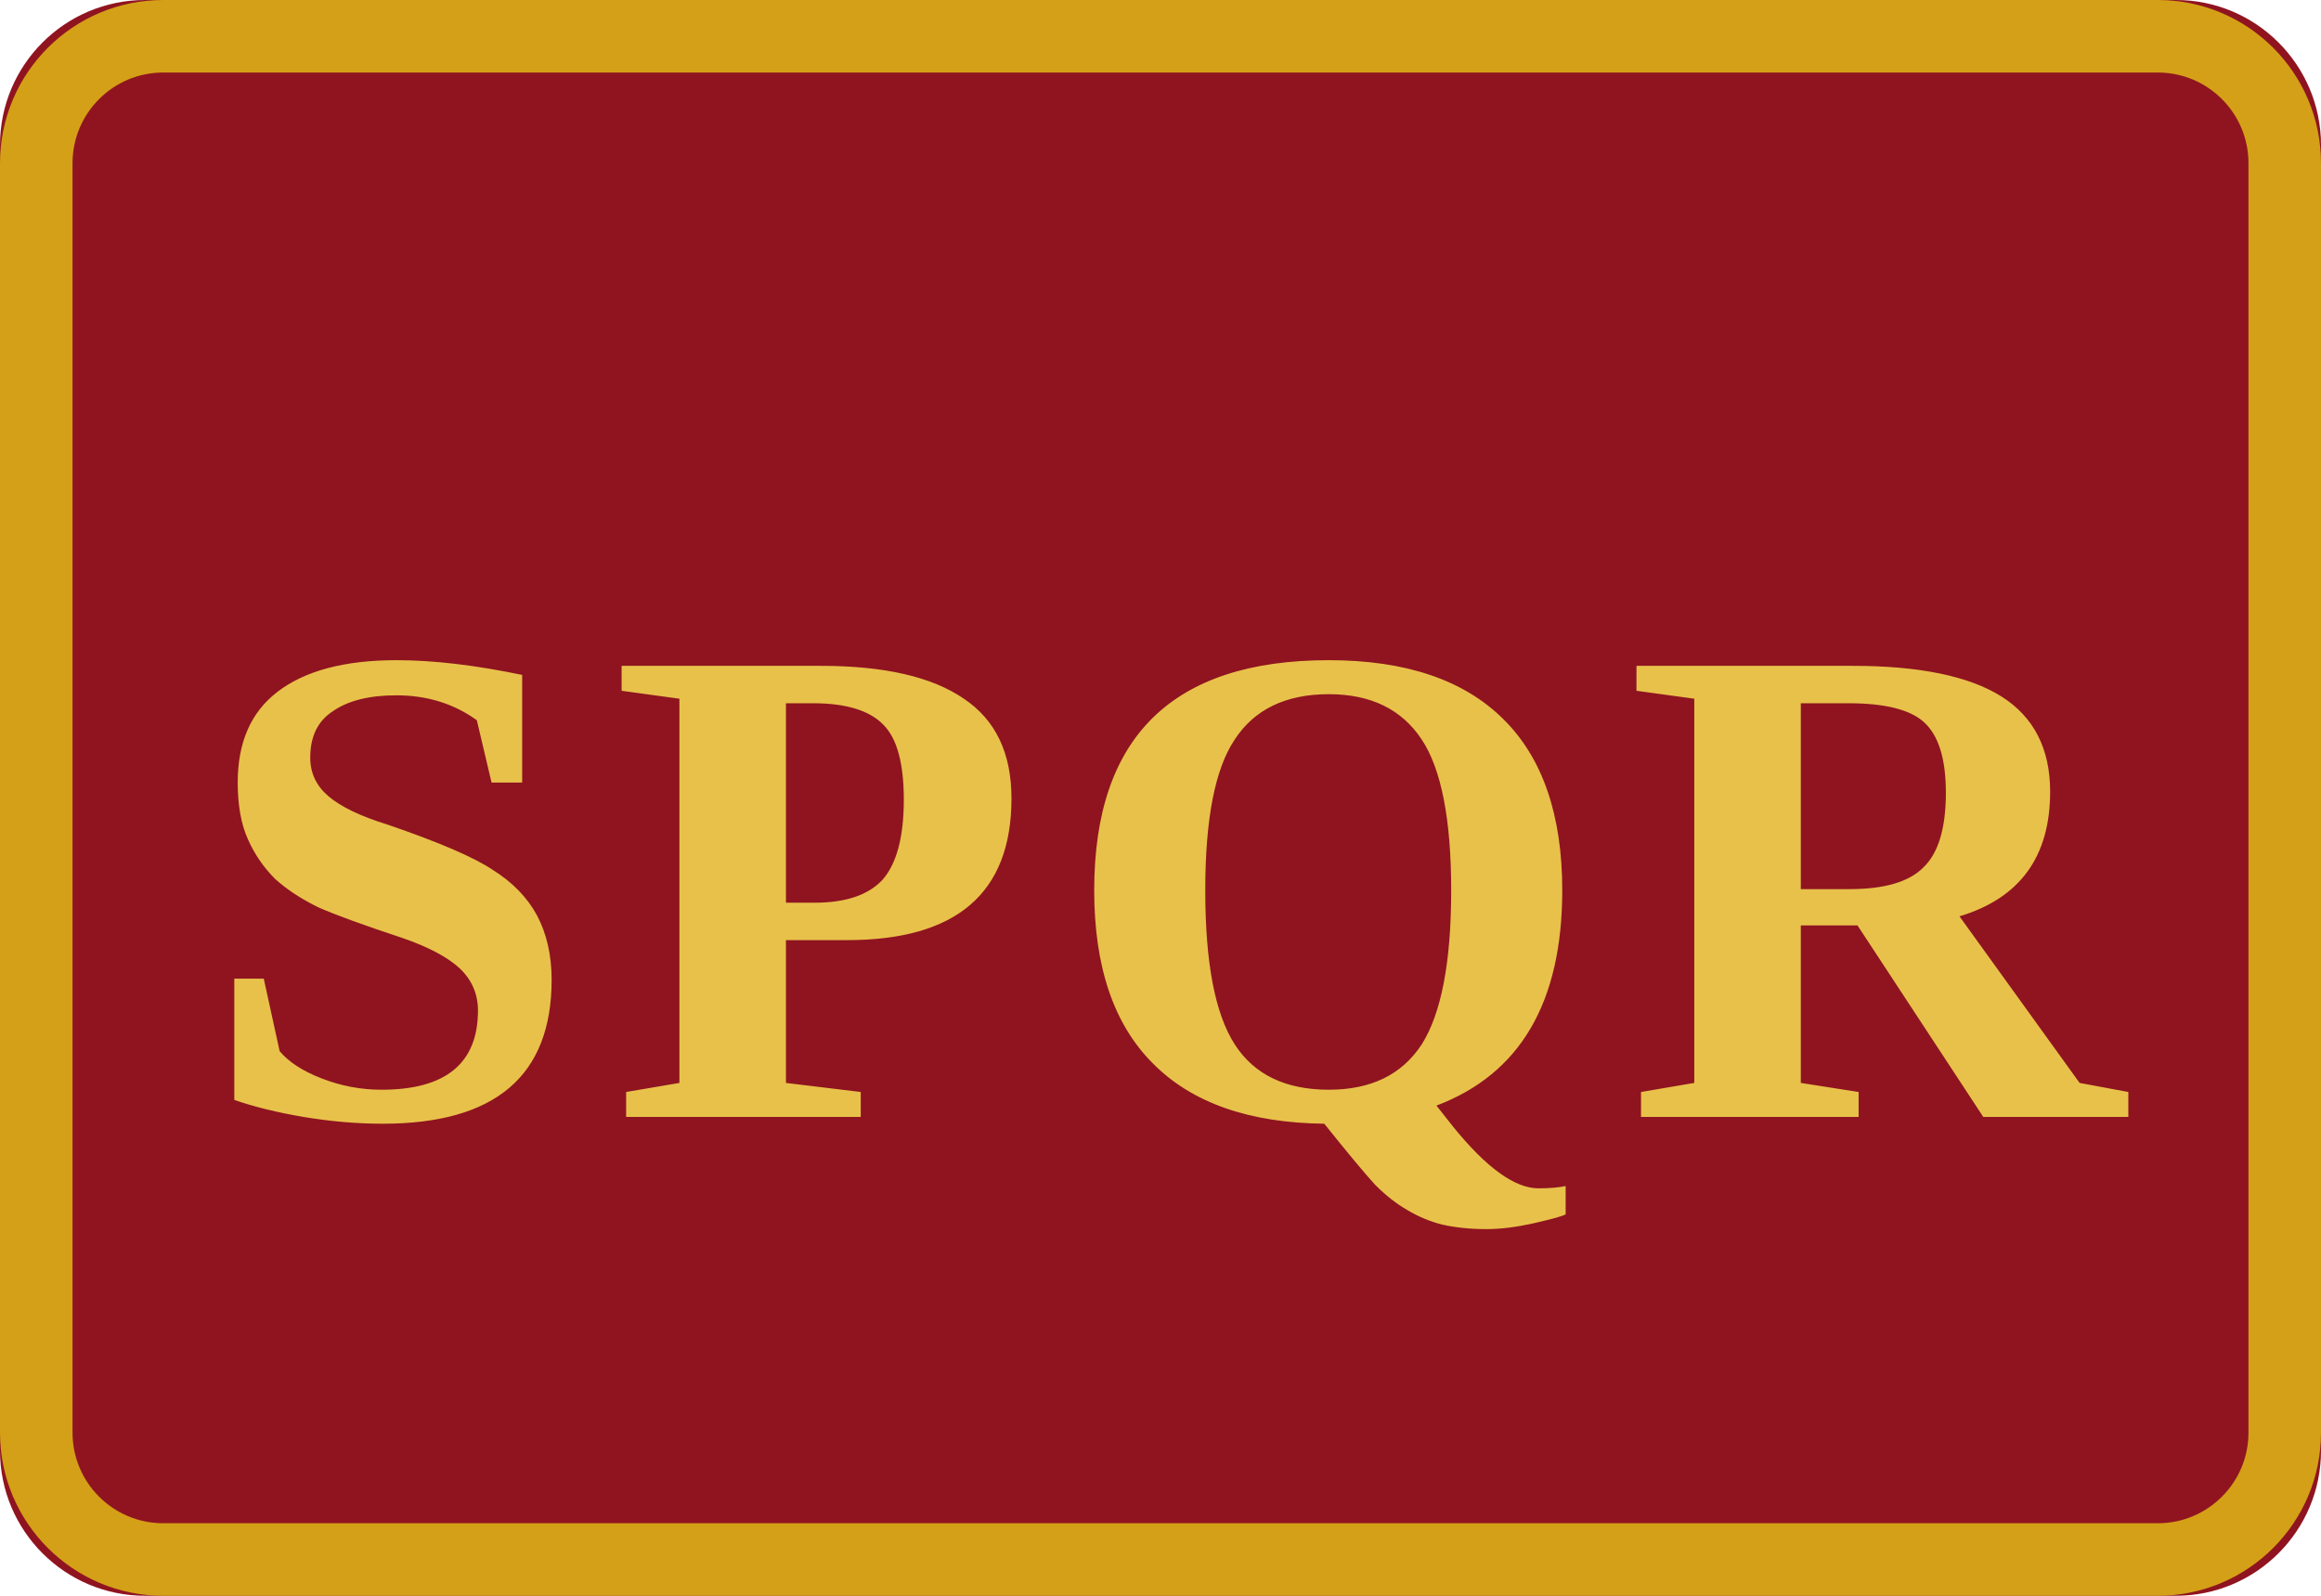
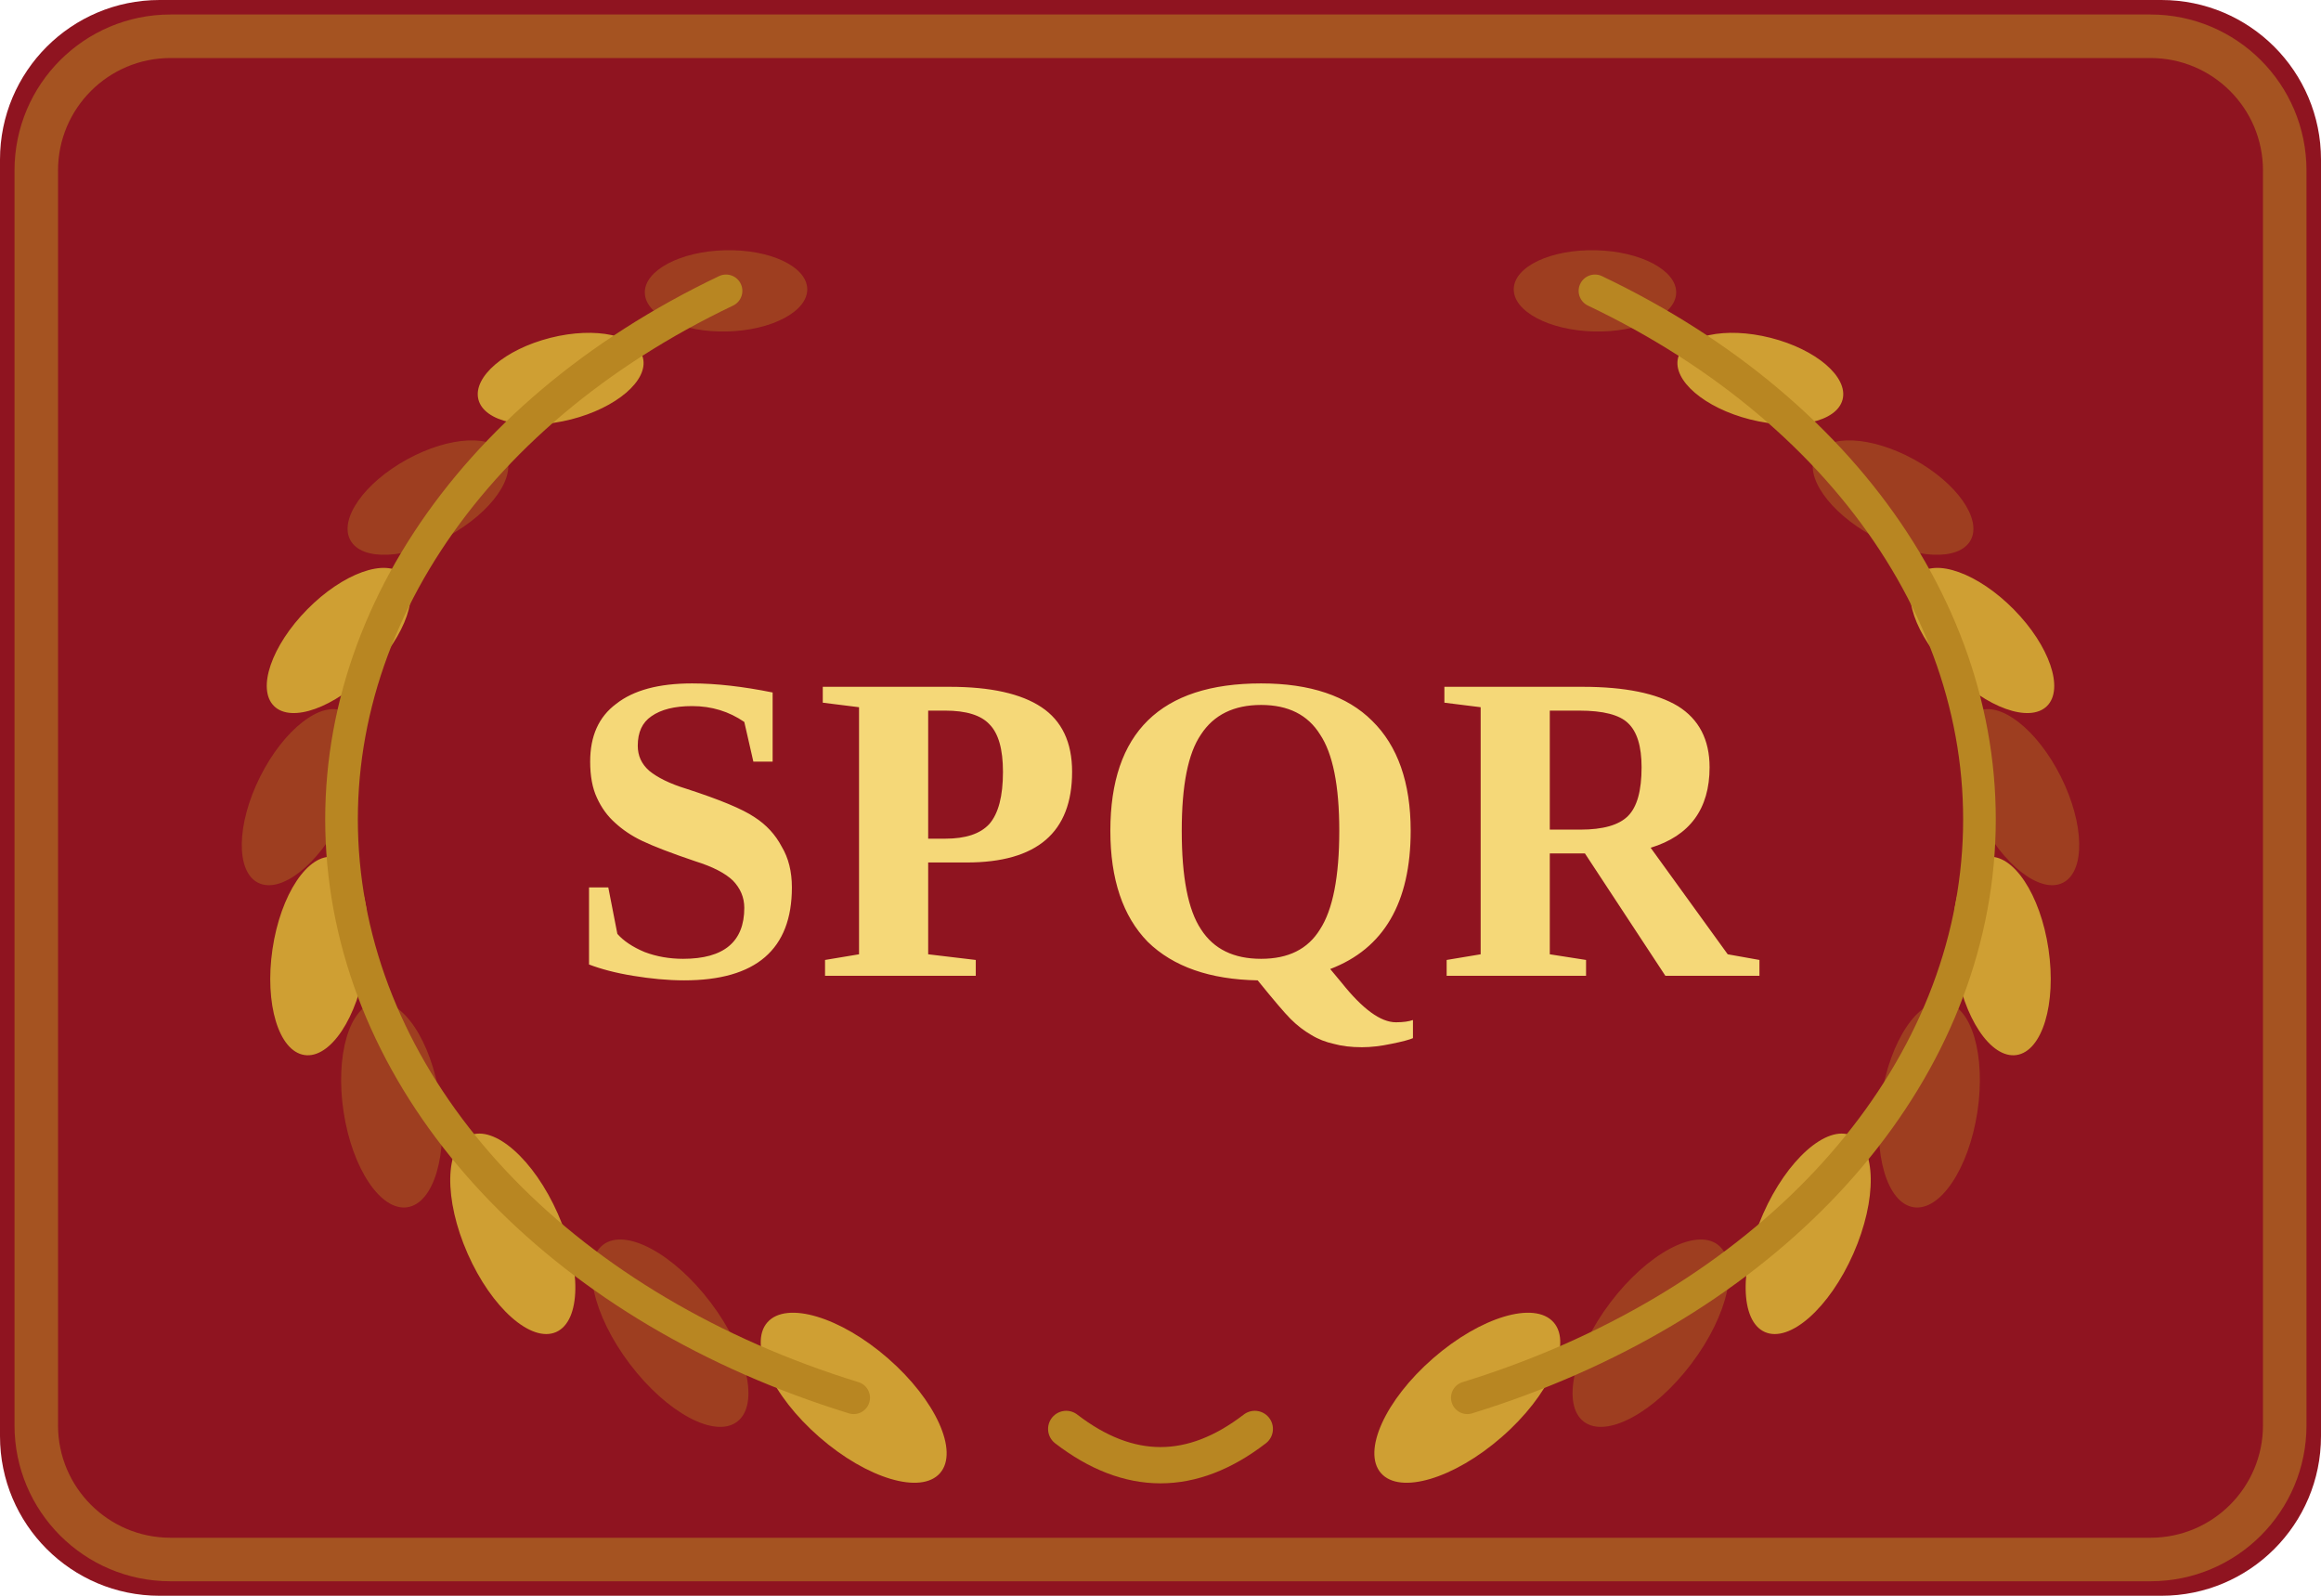
<svg xmlns="http://www.w3.org/2000/svg" viewBox="0 0 32 22" width="32" height="22" role="img" aria-label="Latina">
-   <rect width="32" height="22" rx="2" fill="#8f1420" />
-   <rect x="0.5" y="0.5" width="31" height="21" rx="1.75" fill="none" stroke="#d4a017" stroke-width="1" />
-   <text x="16" y="15.4" text-anchor="middle" font-family="Georgia, 'Times New Roman', serif" font-size="9.5" font-weight="bold" letter-spacing="0.4" fill="#e8c14a">SPQR</text>
+   <rect width="32" height="22" rx="2.2" fill="#8f1420" />
+   <rect x="0.5" y="0.5" width="31" height="21" rx="1.85" fill="none" stroke="#b88622" stroke-width="0.6" opacity="0.55" />
+   <g>
+     <ellipse rx="1.58" ry="0.72" fill="#cf9f33" transform="translate(20.23 19.27) rotate(138.9)" />
+     <ellipse rx="1.53" ry="0.70" fill="#b8862260" transform="translate(22.76 18.38) rotate(127.1)" />
+     <ellipse rx="1.48" ry="0.68" fill="#cf9f33" transform="translate(24.93 17.01) rotate(113.8)" />
+     <ellipse rx="1.43" ry="0.67" fill="#b8862260" transform="translate(26.60 15.23) rotate(98.7)" />
+     <ellipse rx="1.38" ry="0.65" fill="#cf9f33" transform="translate(27.60 13.18) rotate(81.6)" />
+     <ellipse rx="1.32" ry="0.63" fill="#b8862260" transform="translate(27.85 10.99) rotate(63.4)" />
+     <ellipse rx="1.27" ry="0.61" fill="#cf9f33" transform="translate(27.33 8.83) rotate(45.4)" />
+     <ellipse rx="1.22" ry="0.60" fill="#b8862260" transform="translate(26.10 6.86) rotate(28.8)" />
+     <ellipse rx="1.17" ry="0.58" fill="#cf9f33" transform="translate(24.27 5.22) rotate(14.2)" />
+     <ellipse rx="1.12" ry="0.56" fill="#b8862260" transform="translate(21.99 4.01) rotate(1.4)" />
+     <path d="M 20.23 19.27 A 11.30 8.60 0 0 0 21.99 4.01" fill="none" stroke="#b88622" stroke-width="0.45" stroke-linecap="round" />
+     <ellipse rx="1.58" ry="0.72" fill="#cf9f33" transform="translate(11.77 19.27) rotate(-138.9)" />
+     <ellipse rx="1.53" ry="0.70" fill="#b8862260" transform="translate(9.24 18.38) rotate(-127.1)" />
+     <ellipse rx="1.48" ry="0.68" fill="#cf9f33" transform="translate(7.07 17.01) rotate(-113.8)" />
+     <ellipse rx="1.43" ry="0.67" fill="#b8862260" transform="translate(5.40 15.23) rotate(-98.7)" />
+     <ellipse rx="1.38" ry="0.65" fill="#cf9f33" transform="translate(4.40 13.18) rotate(-81.6)" />
+     <ellipse rx="1.32" ry="0.63" fill="#b8862260" transform="translate(4.15 10.99) rotate(-63.4)" />
+     <ellipse rx="1.27" ry="0.61" fill="#cf9f33" transform="translate(4.67 8.83) rotate(-45.4)" />
+     <ellipse rx="1.22" ry="0.60" fill="#b8862260" transform="translate(5.90 6.86) rotate(-28.8)" />
+     <ellipse rx="1.17" ry="0.58" fill="#cf9f33" transform="translate(7.73 5.22) rotate(-14.2)" />
+     <ellipse rx="1.12" ry="0.56" fill="#b8862260" transform="translate(10.01 4.01) rotate(-1.4)" />
+     <path d="M 11.77 19.27 A 11.30 8.60 0 0 1 10.01 4.01" fill="none" stroke="#b88622" stroke-width="0.45" stroke-linecap="round" />
+     <path d="M 14.7 19.7 Q 16 20.7 17.3 19.7" fill="none" stroke="#b88622" stroke-width="0.5" stroke-linecap="round" />
+   </g>
+   <text x="16" y="13.45" text-anchor="middle" font-family="Georgia, 'Times New Roman', 'Liberation Serif', serif" font-size="6.1" font-weight="bold" letter-spacing="0.05" fill="#f5d878">SPQR</text>
</svg>
